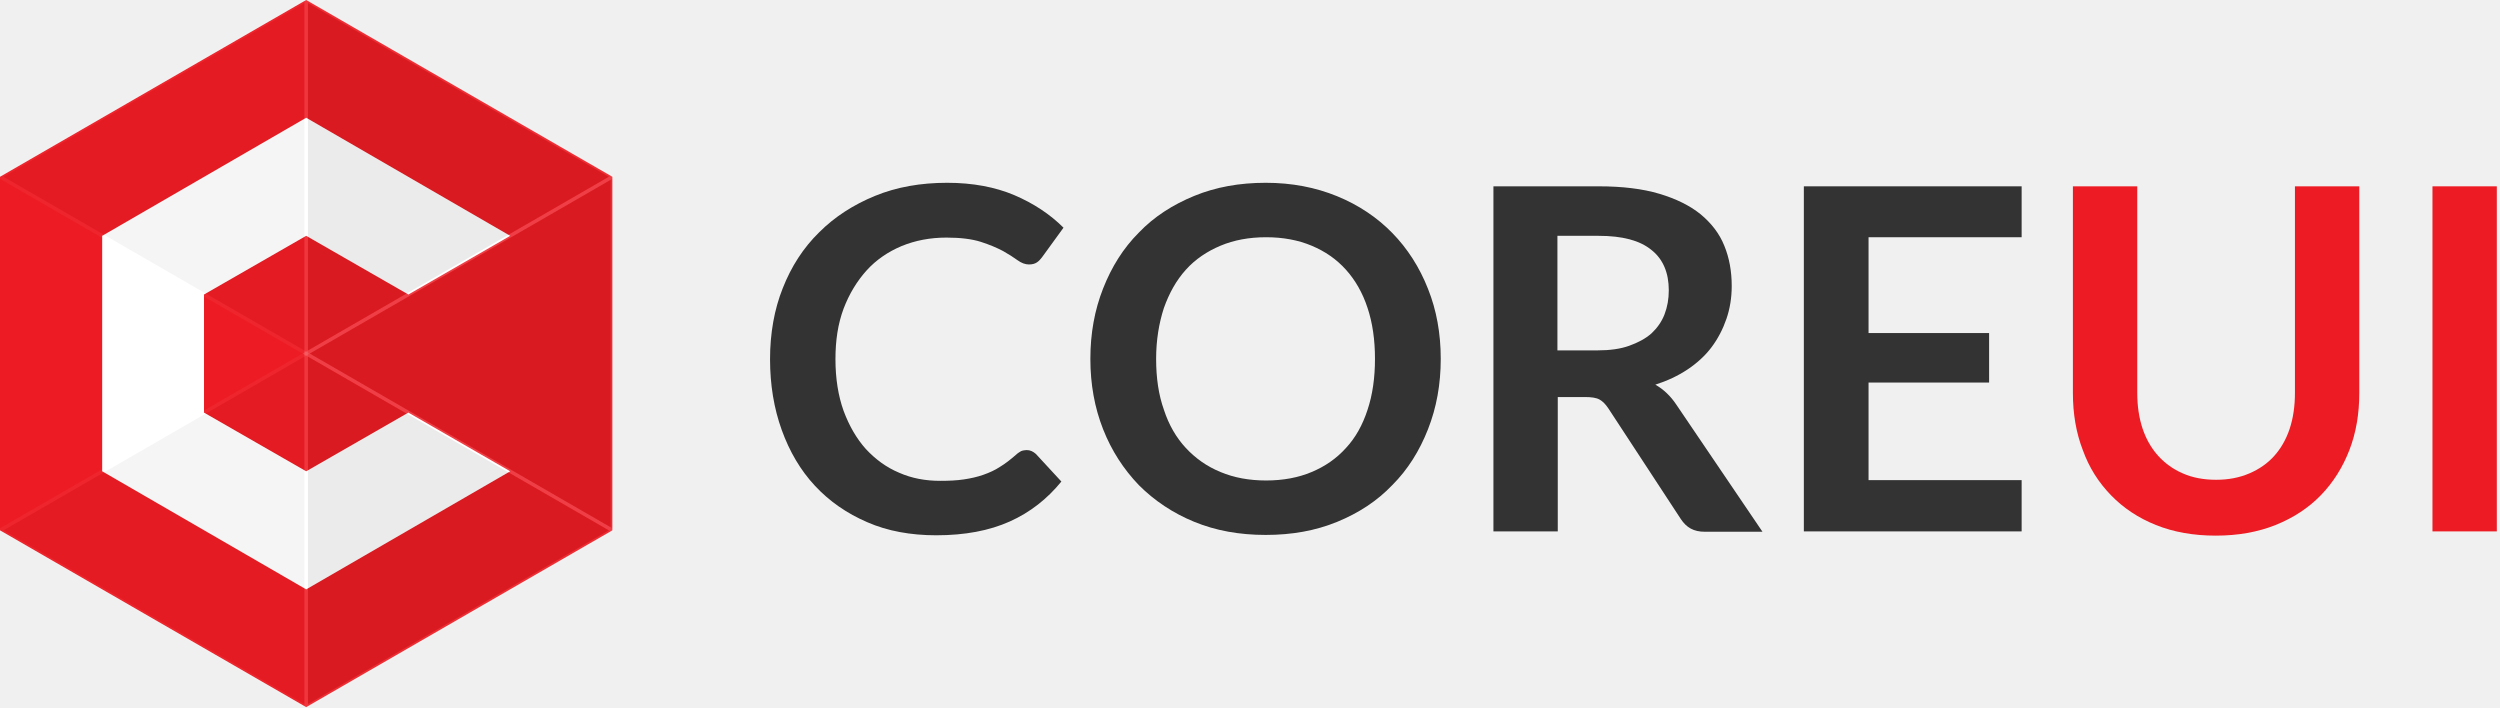
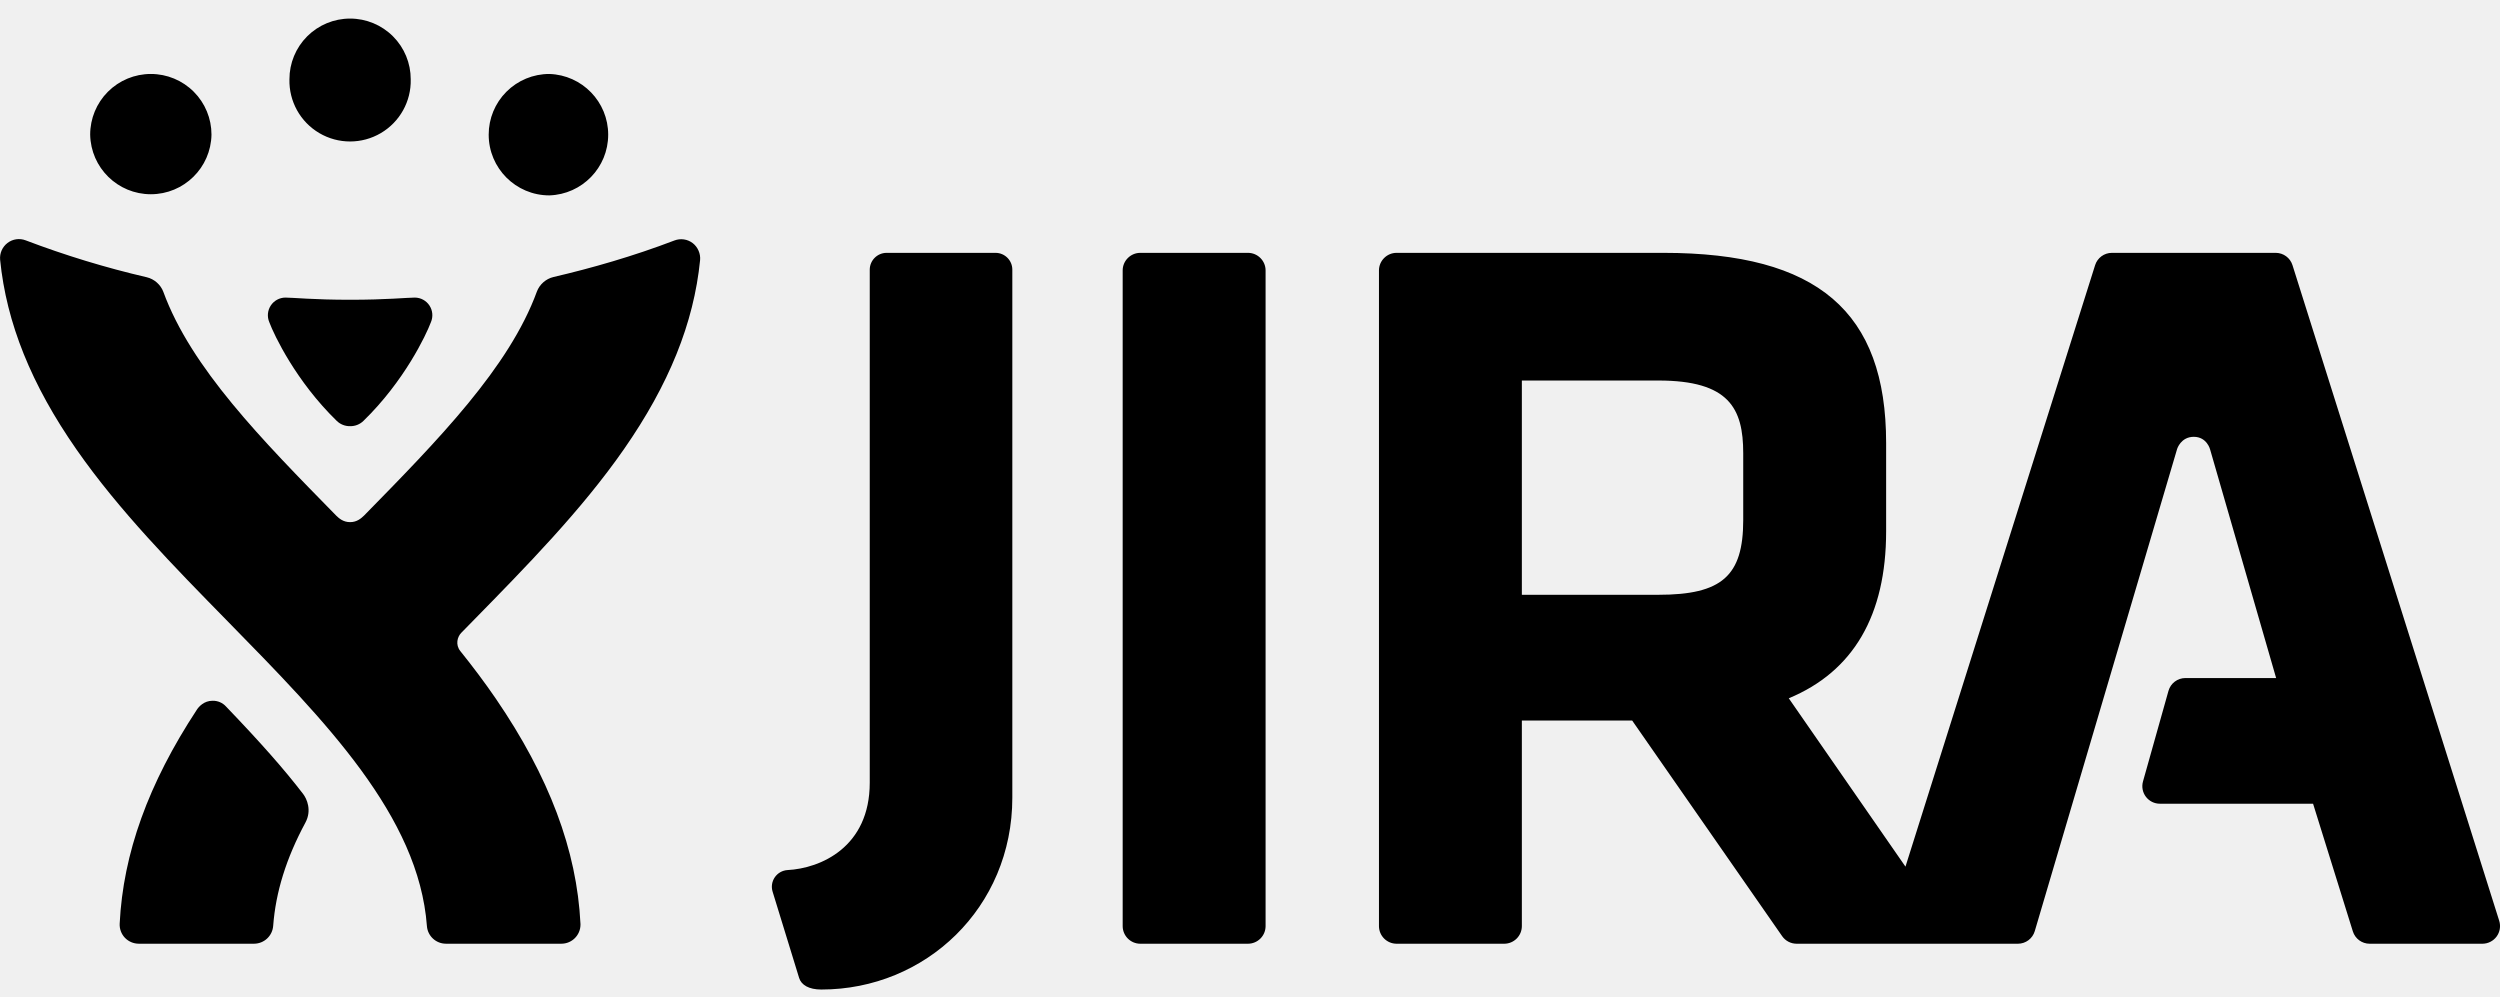
- <svg xmlns="http://www.w3.org/2000/svg" version="1.1" id="Warstwa_1" x="0px" y="0px" width="707.1px" height="200px" viewBox="0 0 707.1 200" enable-background="new 0 0 707.1 200" xml:space="preserve">
-   <polygon fill="#ED1C24" points="0,150 0,50 86.6,0 173.2,50 173.2,150 86.6,200 " />
-   <polygon fill="#FFFFFF" points="86.6,133.3 57.7,116.7 57.7,83.3 86.6,66.7 115.5,83.3 144.3,66.7 86.6,33.3 28.9,66.7 28.9,133.3   86.6,166.7 144.3,133.3 115.5,116.7 " />
-   <polygon opacity="0.04" stroke="#FFFFFF" stroke-miterlimit="10" enable-background="new    " points="0,50 86.6,100 86.6,0 " />
-   <polygon opacity="0.04" stroke="#FFFFFF" stroke-miterlimit="10" enable-background="new    " points="0,150 86.6,200 86.6,100 " />
-   <polygon opacity="0.08" stroke="#FFFFFF" stroke-miterlimit="10" enable-background="new    " points="86.6,100 173.2,150 173.2,50   " />
-   <polygon fill-opacity="0" points="86.6,100 0,50 0,150 " />
-   <polygon opacity="0.08" stroke="#FFFFFF" stroke-miterlimit="10" enable-background="new    " points="173.2,150 86.6,100 86.6,200   " />
-   <polygon opacity="0.08" stroke="#FFFFFF" stroke-miterlimit="10" enable-background="new    " points="173.2,50 86.6,0 86.6,100 " />
-   <g>
-     <path fill="#333333" d="M290.4,127.3c1,0,1.8,0.4,2.6,1.1l7.2,7.8c-4,4.9-8.8,8.7-14.6,11.3c-5.8,2.6-12.7,3.9-20.8,3.9   c-7.2,0-13.8-1.2-19.5-3.7c-5.8-2.5-10.7-5.9-14.8-10.3c-4.1-4.4-7.2-9.7-9.4-15.8c-2.2-6.1-3.3-12.8-3.3-20   c0-7.3,1.2-14.1,3.6-20.1c2.4-6.1,5.8-11.4,10.3-15.8c4.4-4.4,9.7-7.8,15.8-10.3s12.9-3.7,20.4-3.7c7.2,0,13.6,1.2,19,3.5   s10.1,5.4,13.9,9.2l-6.1,8.4c-0.4,0.5-0.8,1-1.4,1.4s-1.3,0.6-2.3,0.6s-2.1-0.4-3.2-1.2s-2.5-1.7-4.1-2.6c-1.7-0.9-3.8-1.8-6.3-2.6   c-2.5-0.8-5.8-1.2-9.7-1.2c-4.6,0-8.8,0.8-12.7,2.4c-3.8,1.6-7.2,3.9-9.9,6.9s-4.9,6.6-6.5,10.8c-1.6,4.3-2.3,9-2.3,14.3   c0,5.5,0.8,10.4,2.3,14.6c1.6,4.3,3.7,7.9,6.3,10.8c2.7,2.9,5.8,5.2,9.4,6.7c3.6,1.6,7.5,2.3,11.6,2.3c2.5,0,4.7-0.1,6.7-0.4   c2-0.3,3.8-0.7,5.5-1.3s3.3-1.3,4.8-2.3c1.5-0.9,3-2.1,4.5-3.4c0.4-0.4,0.9-0.7,1.4-1C289.3,127.4,289.9,127.3,290.4,127.3z" />
-     <path fill="#333333" d="M407.5,101.5c0,7.2-1.2,13.8-3.6,19.9s-5.7,11.4-10.1,15.8c-4.3,4.5-9.5,7.9-15.6,10.4s-12.8,3.7-20.2,3.7   c-7.4,0-14.1-1.2-20.2-3.7s-11.3-6-15.7-10.4c-4.3-4.5-7.7-9.7-10.1-15.8c-2.4-6.1-3.6-12.7-3.6-19.9c0-7.2,1.2-13.8,3.6-19.9   s5.7-11.4,10.1-15.8c4.3-4.5,9.6-7.9,15.7-10.4s12.8-3.7,20.2-3.7c7.4,0,14.1,1.3,20.2,3.8s11.3,6,15.6,10.4   c4.3,4.4,7.7,9.7,10.1,15.8C406.3,87.7,407.5,94.3,407.5,101.5z M388.9,101.5c0-5.4-0.7-10.2-2.1-14.4c-1.4-4.3-3.5-7.9-6.1-10.8   c-2.7-3-5.9-5.2-9.7-6.8c-3.8-1.6-8.1-2.4-12.9-2.4s-9.1,0.8-12.9,2.4s-7.1,3.8-9.8,6.8c-2.7,3-4.7,6.6-6.2,10.8   c-1.4,4.3-2.2,9.1-2.2,14.4c0,5.4,0.7,10.2,2.2,14.4c1.4,4.3,3.5,7.9,6.2,10.8s5.9,5.2,9.8,6.8c3.8,1.6,8.1,2.4,12.9,2.4   s9.1-0.8,12.9-2.4c3.8-1.6,7-3.8,9.7-6.8c2.7-2.9,4.7-6.5,6.1-10.8C388.2,111.7,388.9,106.9,388.9,101.5z" />
-     <path fill="#333333" d="M440.6,112.2v38.1h-18.2V52.7h29.8c6.7,0,12.4,0.7,17.1,2.1c4.7,1.4,8.6,3.3,11.7,5.8   c3,2.5,5.3,5.4,6.7,8.9c1.4,3.4,2.1,7.2,2.1,11.4c0,3.3-0.5,6.4-1.5,9.3s-2.4,5.6-4.2,8c-1.8,2.4-4.1,4.5-6.8,6.3   c-2.7,1.8-5.7,3.2-9.1,4.3c2.3,1.3,4.3,3.2,5.9,5.6l24.4,36h-16.3c-1.6,0-2.9-0.3-4-0.9c-1.1-0.6-2-1.5-2.8-2.7l-20.5-31.3   c-0.8-1.2-1.6-2-2.5-2.5s-2.3-0.7-4.1-0.7h-7.7V112.2z M440.6,99.1h11.3c3.4,0,6.4-0.4,8.9-1.3s4.6-2,6.3-3.5   c1.6-1.5,2.9-3.3,3.7-5.4c0.8-2.1,1.2-4.3,1.2-6.8c0-4.9-1.6-8.8-4.9-11.4c-3.3-2.7-8.2-4-15-4h-11.6v32.4H440.6z" />
-     <path fill="#333333" d="M571.8,52.7v14.4h-43.3v27.1h34.1v14h-34.1v27.6h43.3v14.5h-61.6V52.7H571.8z" />
-     <path fill="#ED1C24" d="M626.8,135.7c3.5,0,6.6-0.6,9.4-1.8c2.8-1.2,5.1-2.8,7-4.9c1.9-2.1,3.4-4.7,4.4-7.7s1.5-6.4,1.5-10.1V52.7   h18.2v58.5c0,5.8-0.9,11.2-2.8,16.1c-1.9,4.9-4.6,9.2-8.1,12.8c-3.5,3.6-7.8,6.4-12.8,8.4s-10.6,3-16.9,3s-11.9-1-16.9-3   s-9.2-4.8-12.7-8.4c-3.5-3.6-6.2-7.8-8-12.8c-1.9-4.9-2.8-10.3-2.8-16.1V52.7h18.2v58.4c0,3.7,0.5,7.1,1.5,10.1s2.5,5.6,4.4,7.7   s4.2,3.8,7,5C620.1,135.1,623.3,135.7,626.8,135.7z" />
-     <path fill="#ED1C24" d="M706.2,150.3H688V52.7h18.2V150.3z" />
-   </g>
+ <svg xmlns="http://www.w3.org/2000/svg" viewBox="0 0 128 51" fill-rule="evenodd" clip-rule="evenodd" stroke-linejoin="round" stroke-miterlimit="1.414">
+   <path d="M50.975 12.946a.86.86 0 0 1 .856.857v27.041c0 5.624-4.437 9.82-9.781 9.82-.634 0-1.024-.233-1.135-.594l-1.358-4.418a.855.855 0 0 1 .756-1.104c1.702-.087 4.218-1.172 4.218-4.474V13.803a.865.865 0 0 1 .859-.857h5.585zM77.02 48.319h-5.518a.904.904 0 0 1-.899-.899V13.845c0-.493.406-.898.899-.899H85.17c7.884 0 11.4 3.003 11.4 9.737v4.52c0 4.301-1.677 7.177-4.985 8.549l5.975 8.62 9.71-30.797a.9.9 0 0 1 .857-.629h8.391a.9.9 0 0 1 .857.629l10.586 33.574a.903.903 0 0 1-.858 1.17h-5.779a.9.9 0 0 1-.858-.632l-2.037-6.537h-7.842a.897.897 0 0 1-.865-1.143l1.304-4.635a.901.901 0 0 1 .865-.656h4.647l-3.382-11.709c0-.001-.164-.642-.835-.642-.66 0-.851.617-.851.617l-7.29 24.692a.9.9 0 0 1-.862.645H91.985a.901.901 0 0 1-.738-.386L83.566 36.89h-5.647v10.53a.904.904 0 0 1-.899.899zm-13.122 0H58.38a.904.904 0 0 1-.899-.899V13.845c0-.493.406-.898.899-.899h5.519c.493 0 .899.406.899.899V47.42a.904.904 0 0 1-.9.899zm-35.15-.001h-5.919a.978.978 0 0 1-.971-.901c-.418-5.628-5.177-10.481-10.215-15.62-2.734-2.789-5.562-5.672-7.73-8.788-2.307-3.313-3.585-6.475-3.907-9.71a.973.973 0 0 1 .378-.859.96.96 0 0 1 .934-.133 48.001 48.001 0 0 0 6.192 1.887c.396.093.717.388.851.743 1.42 3.89 5.046 7.581 8.85 11.46.155.151.367.336.715.336s.562-.191.714-.336c3.804-3.879 7.43-7.583 8.85-11.473.134-.354.455-.65.852-.742 1.949-.454 4.085-1.065 6.187-1.869a.969.969 0 0 1 .938.135c.262.2.41.545.378.87-.323 3.234-1.6 6.378-3.906 9.691-2.169 3.116-4.997 5.999-7.731 8.788l-.593.605c-.199.204-.308.606-.048.931.64.796 1.252 1.609 1.824 2.445 2.726 3.988 4.143 7.756 4.329 11.518l.001.048a.979.979 0 0 1-.973.974zm-15.736 0H7.103a.987.987 0 0 1-.708-.304.982.982 0 0 1-.268-.721c.178-3.593 1.463-7.169 3.953-10.958.099-.151.361-.456.803-.456a.9.9 0 0 1 .691.296c1.775 1.851 2.968 3.202 3.941 4.469.196.253.461.846.12 1.477-.982 1.824-1.521 3.56-1.649 5.292a.986.986 0 0 1-.974.905zm71.899-28.835h-6.992v10.97h6.992c3.247 0 4.342-.964 4.342-3.822v-3.429c0-2.296-.726-3.719-4.342-3.719zM17.926 21.82h-.002a.95.95 0 0 1-.682-.27c-2.087-2.03-3.209-4.396-3.454-5.054a.904.904 0 0 1 .824-1.26c.378 0 1.453.112 3.307.112h.012c1.855 0 2.931-.112 3.309-.112a.903.903 0 0 1 .823 1.26c-.246.658-1.367 3.024-3.455 5.054a.949.949 0 0 1-.682.27zM7.723 3.787a3.104 3.104 0 0 0-3.106 3.108 3.106 3.106 0 0 0 6.211 0 3.103 3.103 0 0 0-3.105-3.108zm20.403 0a3.103 3.103 0 0 0-3.105 3.108 3.106 3.106 0 0 0 3.105 3.109 3.11 3.11 0 0 0 0-6.217zM17.924.951a3.103 3.103 0 0 1 3.105 3.108 3.106 3.106 0 1 1-6.21 0A3.104 3.104 0 0 1 17.924.951z" />
</svg>
